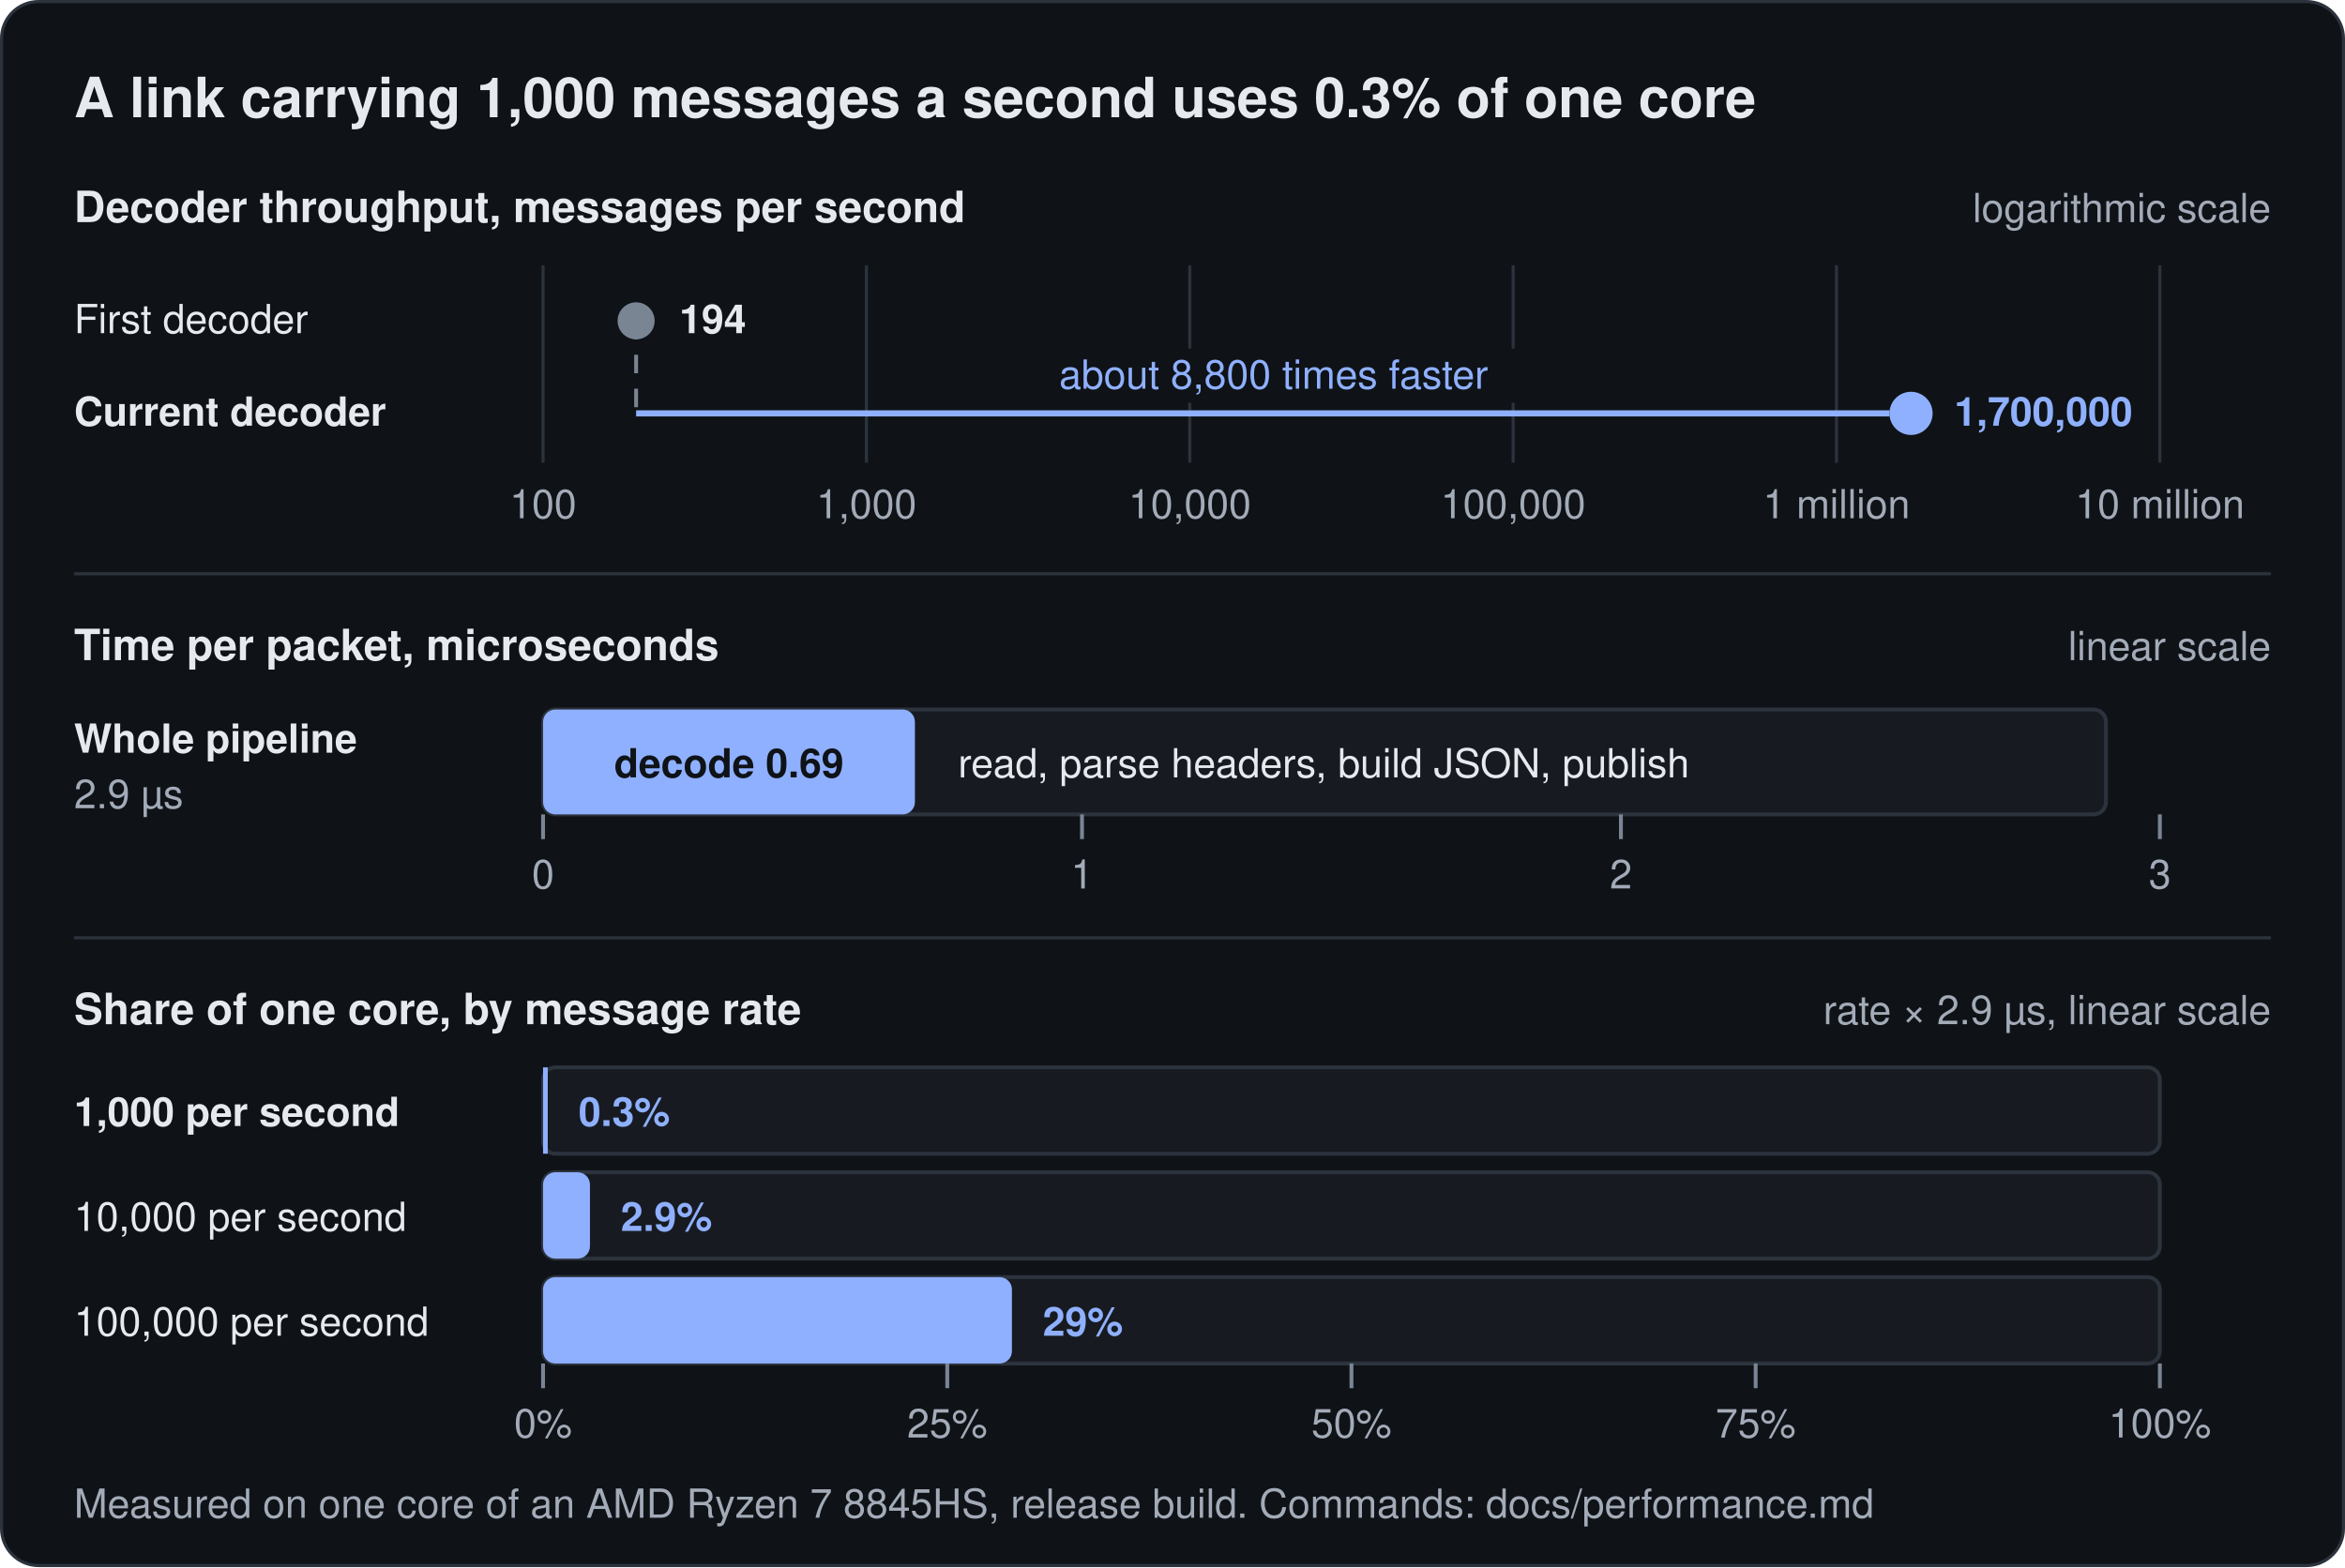
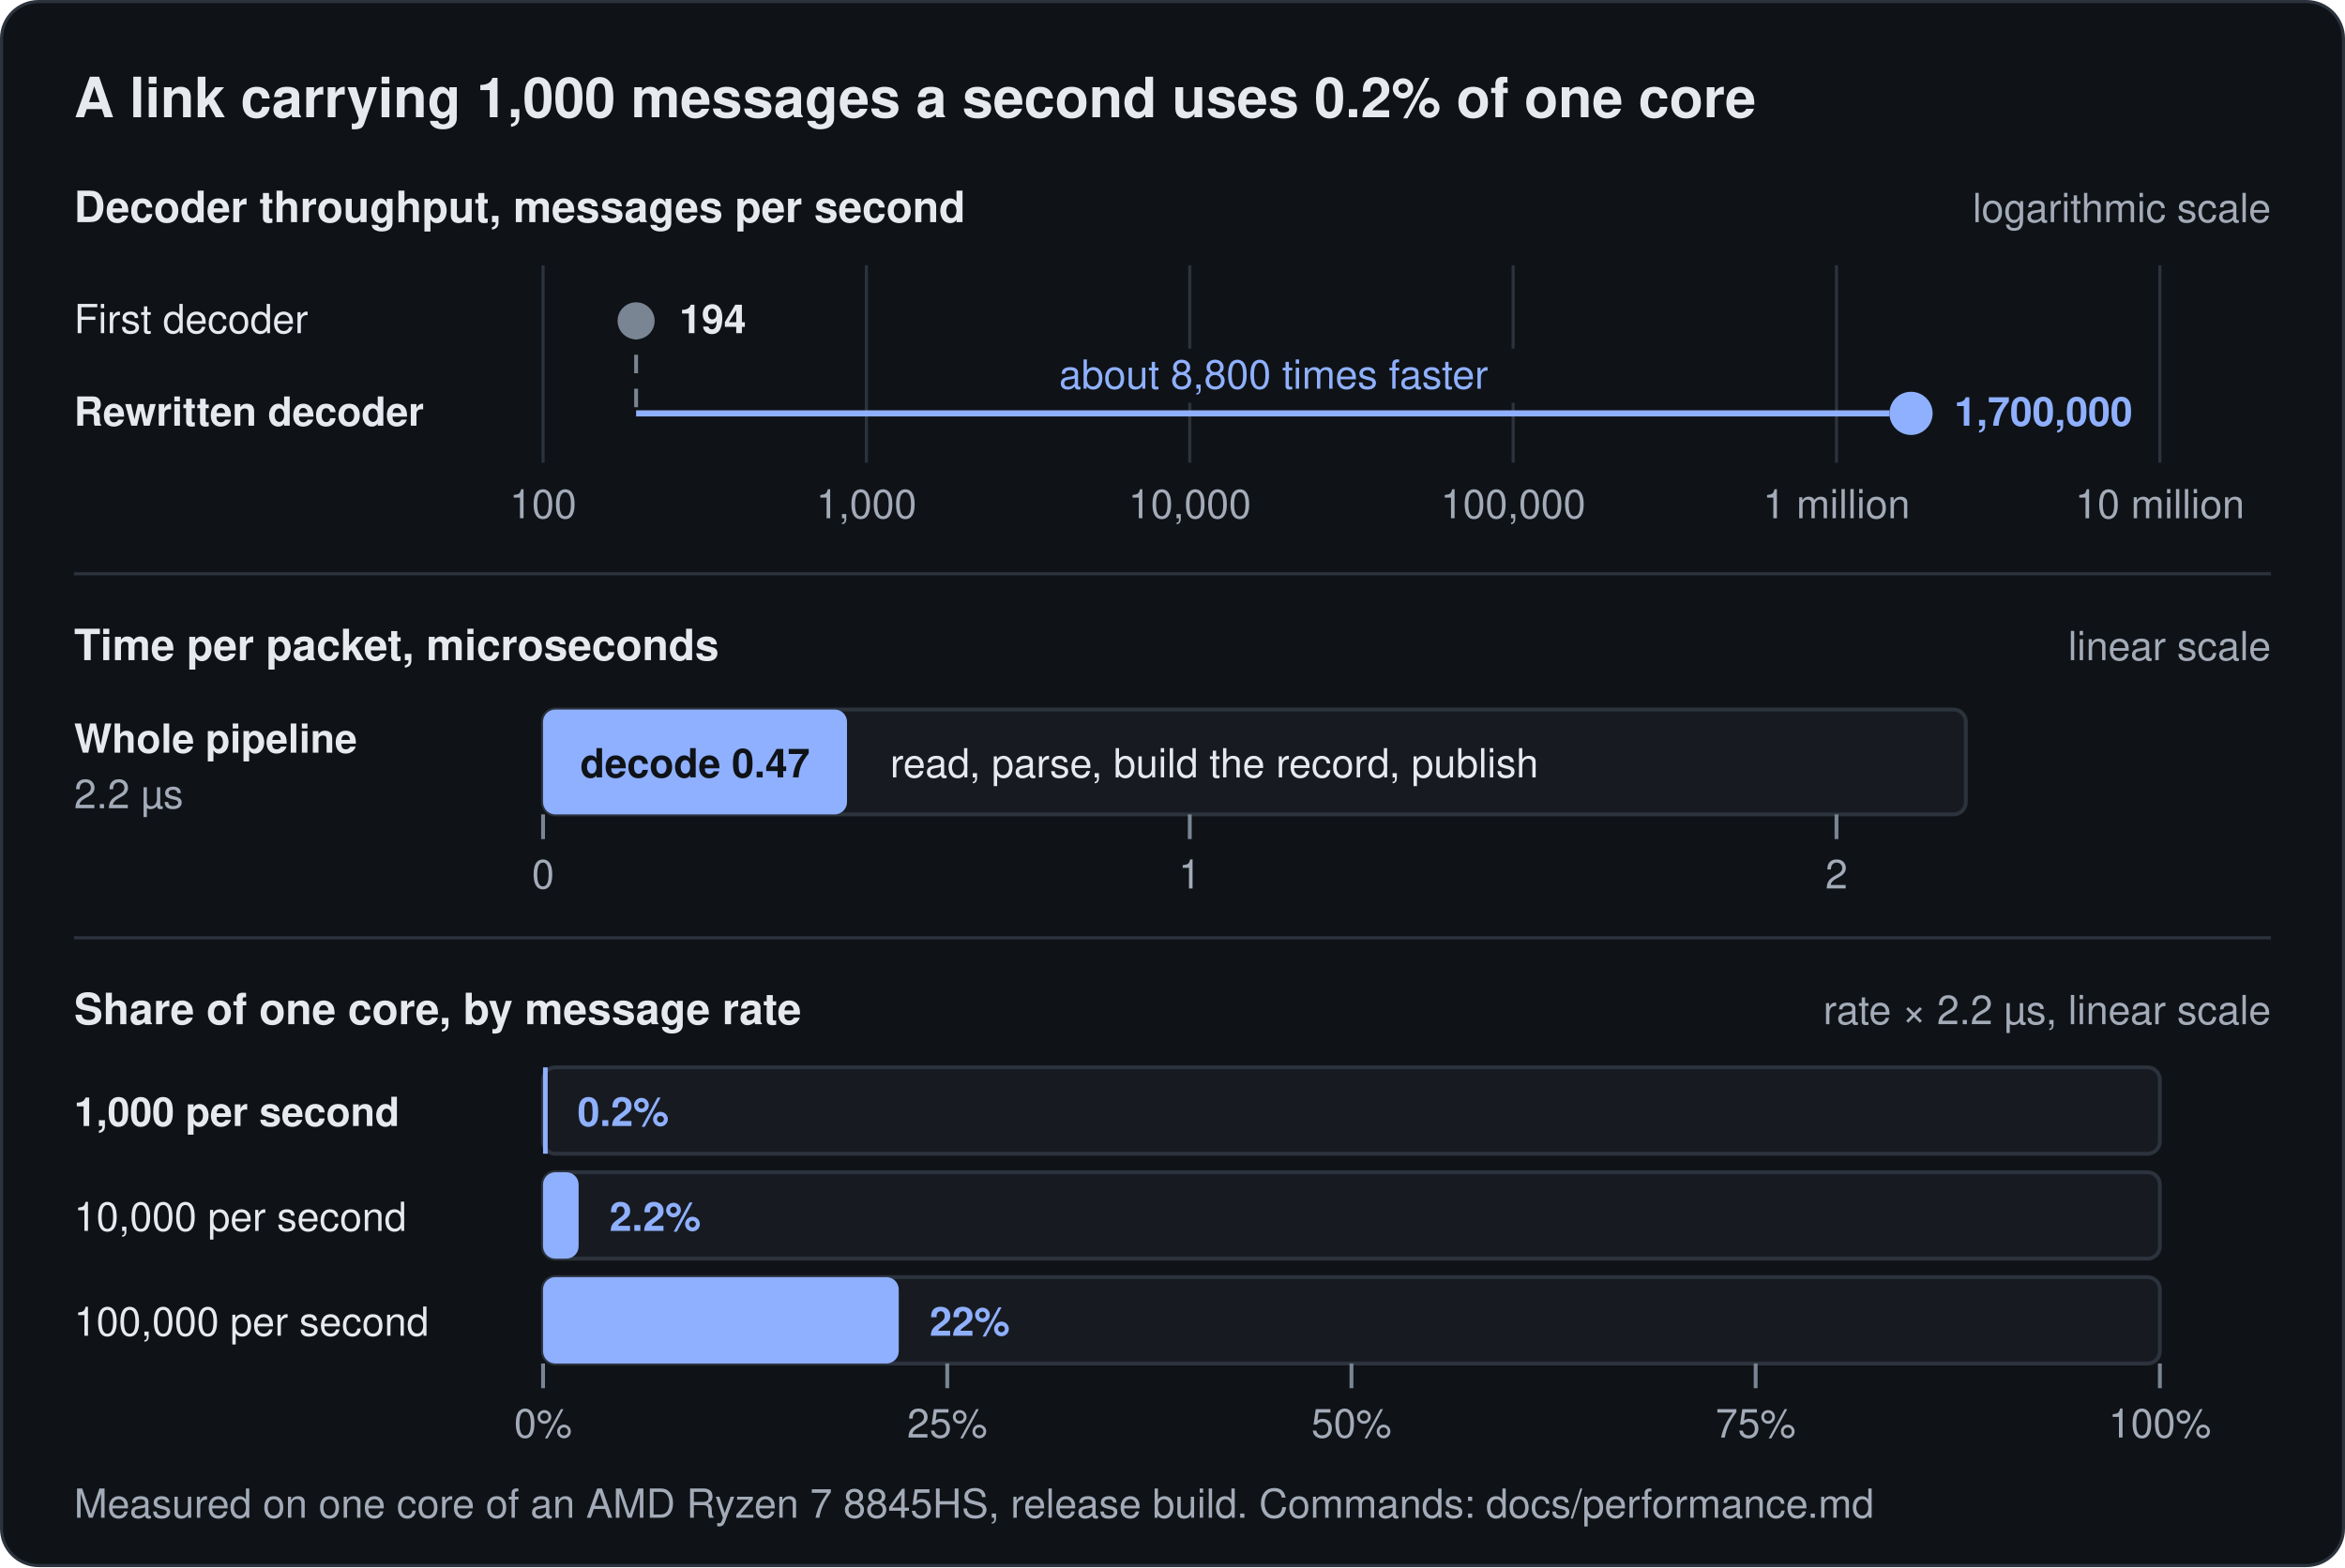
- <svg xmlns="http://www.w3.org/2000/svg" viewBox="0 0 760 508" width="760" height="508" role="img" aria-labelledby="performance-title performance-desc" aria-label="A link carrying 1,000 messages a second uses 0.3% of one core">
+ <svg xmlns="http://www.w3.org/2000/svg" viewBox="0 0 760 508" width="760" height="508" role="img" aria-labelledby="performance-title performance-desc" aria-label="A link carrying 1,000 messages a second uses 0.2% of one core">
  <style>text{font-family:"Helvetica Neue", Helvetica, Arial, "Liberation Sans", sans-serif}.m{font-family:Menlo, Consolas, "Liberation Mono", "Courier New", monospace}.t{fill:#e6e9ee}.q{fill:#a3abb8}.a{fill:#8fb0ff}.g{fill:#6cc487}.w{fill:#e3b04f}.i{fill:#b3a6f5}.mu{fill:#9aa2ad}.on{fill:#0f1317}.bg{fill:#0f1317;stroke:#2c333d;stroke-width:1}.bx{fill:#0f1317;stroke:#7a8594;stroke-width:1.25}.bxp{fill:#171b21;stroke:#2c333d;stroke-width:1.25}.bxa{fill:#172544;stroke:#8fb0ff;stroke-width:1.25}.bxg{fill:#172b1e;stroke:#6cc487;stroke-width:1.25}.bxw{fill:#31281a;stroke:#e3b04f;stroke-width:1.25}.bxm{fill:#23262b;stroke:#9aa2ad;stroke-width:1.25;stroke-dasharray:2 4}.bxd{fill:#0f1317;stroke:#7a8594;stroke-width:1.25;stroke-dasharray:5 4}.ln{stroke:#7a8594;stroke-width:1.25;fill:none}.lnk{stroke:#e6e9ee;stroke-width:3;fill:none}.lna{stroke:#8fb0ff;stroke-width:2;fill:none}.lnd{stroke:#7a8594;stroke-width:1.25;fill:none;stroke-dasharray:6 5}.lnr{stroke:#2c333d;stroke-width:1;fill:none}.fa{fill:#8fb0ff}.fl{fill:#7a8594}.fk{fill:#e6e9ee}.fg{fill:#6cc487}.fp{fill:#171b21}.fr{fill:#2c333d}.f0{fill:#172544}.f1{fill:#31281a}.f2{fill:#221d3d}.f3{fill:#172b1e}.s0{stroke:#8fb0ff}.s1{stroke:#e3b04f}.s2{stroke:#b3a6f5}.s3{stroke:#6cc487}.c0{fill:#8fb0ff}.c1{fill:#e3b04f}.c2{fill:#b3a6f5}.c3{fill:#6cc487}.pp{fill:#0f1317}path,line{stroke-linejoin:round}</style>
  <rect class="bg" x="0.5" y="0.5" width="759" height="507" rx="12" />
-   <text x="24" y="38" font-size="18" font-weight="700" data-role="title" class="t">A link carrying 1,000 messages a second uses 0.3% of one core</text>
+   <text x="24" y="38" font-size="18" font-weight="700" data-role="title" class="t">A link carrying 1,000 messages a second uses 0.2% of one core</text>
  <text x="24" y="72" font-size="14" font-weight="700" data-role="note" class="t">Decoder throughput, messages per second</text>
  <text x="736" y="72" font-size="13" text-anchor="end" class="q">logarithmic scale</text>
  <path d="M176 86L176 150" class="lnr" data-lint="nohead" />
  <text x="176" y="168" font-size="13" text-anchor="middle" class="q">100</text>
  <path d="M280.8 86L280.8 150" class="lnr" data-lint="nohead" />
  <text x="280.8" y="168" font-size="13" text-anchor="middle" class="q">1,000</text>
  <path d="M385.6 86L385.6 150" class="lnr" data-lint="nohead" />
  <text x="385.6" y="168" font-size="13" text-anchor="middle" class="q">10,000</text>
  <path d="M490.4 86L490.4 150" class="lnr" data-lint="nohead" />
  <text x="490.4" y="168" font-size="13" text-anchor="middle" class="q">100,000</text>
  <path d="M595.2 86L595.2 150" class="lnr" data-lint="nohead" />
  <text x="595.2" y="168" font-size="13" text-anchor="middle" class="q">1 million</text>
  <path d="M700 86L700 150" class="lnr" data-lint="nohead" />
  <text x="700" y="168" font-size="13" text-anchor="middle" class="q">10 million</text>
  <text x="24" y="108" font-size="13" class="t">First decoder</text>
-   <text x="24" y="138" font-size="13" font-weight="700" class="t">Current decoder</text>
+   <text x="24" y="138" font-size="13" font-weight="700" class="t">Rewritten decoder</text>
  <path d="M206.16 104L206.16 134" class="lnd" data-lint="nohead" />
  <circle cx="206.16" cy="104" r="6" class="fl" />
  <text x="220.16" y="108" font-size="13" font-weight="700" class="t">194</text>
  <path d="M206.16 134L612.35 134" class="lna" data-lint="nohead" />
  <circle cx="619.35" cy="134" r="7" class="fa" />
  <text x="633.35" y="138" font-size="13" font-weight="700" class="a">1,700,000</text>
  <rect x="333.43" y="113" width="158.64" height="17.55" class="pp" data-lint="halo" />
  <text x="412.76" y="126" font-size="13" text-anchor="middle" data-lint="halo" class="a">about 8,800 times faster</text>
  <path d="M24 186L736 186" class="lnr" data-lint="nohead" />
  <text x="24" y="214" font-size="14" font-weight="700" data-role="note" class="t">Time per packet, microseconds</text>
  <text x="736" y="214" font-size="13" text-anchor="end" class="q">linear scale</text>
-   <rect x="176" y="230" width="506.53" height="34" rx="4" class="bxp" />
-   <rect x="176" y="230" width="120.52" height="34" rx="4" class="fa" />
-   <text x="236.26" y="252" font-size="13" font-weight="700" text-anchor="middle" class="on">decode 0.69</text>
-   <text x="310.52" y="252" font-size="13" class="t">read, parse headers, build JSON, publish</text>
+   <rect x="176" y="230" width="461.12" height="34" rx="4" class="bxp" />
+   <rect x="176" y="230" width="98.51" height="34" rx="4" class="fa" />
+   <text x="225.26" y="252" font-size="13" font-weight="700" text-anchor="middle" class="on">decode 0.47</text>
+   <text x="288.51" y="252" font-size="13" class="t">read, parse, build the record, publish</text>
  <text x="24" y="244" font-size="13" font-weight="700" class="t">Whole pipeline</text>
-   <text x="24" y="262" font-size="13" class="q">2.9 µs</text>
+   <text x="24" y="262" font-size="13" class="q">2.2 µs</text>
  <path d="M176 264L176 272" class="ln" data-lint="nohead" />
  <text x="176" y="288" font-size="13" text-anchor="middle" class="q">0</text>
-   <path d="M350.67 264L350.67 272" class="ln" data-lint="nohead" />
-   <text x="350.67" y="288" font-size="13" text-anchor="middle" class="q">1</text>
-   <path d="M525.33 264L525.33 272" class="ln" data-lint="nohead" />
-   <text x="525.33" y="288" font-size="13" text-anchor="middle" class="q">2</text>
-   <path d="M700 264L700 272" class="ln" data-lint="nohead" />
-   <text x="700" y="288" font-size="13" text-anchor="middle" class="q">3</text>
+   <path d="M385.6 264L385.6 272" class="ln" data-lint="nohead" />
+   <text x="385.6" y="288" font-size="13" text-anchor="middle" class="q">1</text>
+   <path d="M595.2 264L595.2 272" class="ln" data-lint="nohead" />
+   <text x="595.2" y="288" font-size="13" text-anchor="middle" class="q">2</text>
  <path d="M24 304L736 304" class="lnr" data-lint="nohead" />
  <text x="24" y="332" font-size="14" font-weight="700" data-role="note" class="t">Share of one core, by message rate</text>
-   <text x="736" y="332" font-size="13" text-anchor="end" class="q">rate × 2.9 µs, linear scale</text>
+   <text x="736" y="332" font-size="13" text-anchor="end" class="q">rate × 2.2 µs, linear scale</text>
  <text x="24" y="365" font-size="13" font-weight="700" class="t">1,000 per second</text>
  <rect x="176" y="346" width="524" height="28" rx="4" class="bxp" />
-   <rect x="176" y="346" width="1.52" height="28" rx="0" class="fa" />
-   <text x="187.52" y="365" font-size="13" font-weight="700" class="a">0.3%</text>
+   <rect x="176" y="346" width="1.5" height="28" rx="0" class="fa" />
+   <text x="187.15" y="365" font-size="13" font-weight="700" class="a">0.2%</text>
  <text x="24" y="399" font-size="13" class="t">10,000 per second</text>
  <rect x="176" y="380" width="524" height="28" rx="4" class="bxp" />
-   <rect x="176" y="380" width="15.2" height="28" rx="4" class="fa" />
-   <text x="201.2" y="399" font-size="13" font-weight="700" class="a">2.9%</text>
+   <rect x="176" y="380" width="11.53" height="28" rx="4" class="fa" />
+   <text x="197.53" y="399" font-size="13" font-weight="700" class="a">2.2%</text>
  <text x="24" y="433" font-size="13" class="t">100,000 per second</text>
  <rect x="176" y="414" width="524" height="28" rx="4" class="bxp" />
-   <rect x="176" y="414" width="151.96" height="28" rx="4" class="fa" />
-   <text x="337.96" y="433" font-size="13" font-weight="700" class="a">29%</text>
+   <rect x="176" y="414" width="115.28" height="28" rx="4" class="fa" />
+   <text x="301.28" y="433" font-size="13" font-weight="700" class="a">22%</text>
  <path d="M176 442L176 450" class="ln" data-lint="nohead" />
  <text x="176" y="466" font-size="13" text-anchor="middle" class="q">0%</text>
  <path d="M307 442L307 450" class="ln" data-lint="nohead" />
  <text x="307" y="466" font-size="13" text-anchor="middle" class="q">25%</text>
  <path d="M438 442L438 450" class="ln" data-lint="nohead" />
  <text x="438" y="466" font-size="13" text-anchor="middle" class="q">50%</text>
  <path d="M569 442L569 450" class="ln" data-lint="nohead" />
  <text x="569" y="466" font-size="13" text-anchor="middle" class="q">75%</text>
  <path d="M700 442L700 450" class="ln" data-lint="nohead" />
  <text x="700" y="466" font-size="13" text-anchor="middle" class="q">100%</text>
  <text x="24" y="492" font-size="13" data-role="note" class="q">Measured on one core of an AMD Ryzen 7 8845HS, release build. Commands: docs/performance.md</text>
</svg>
